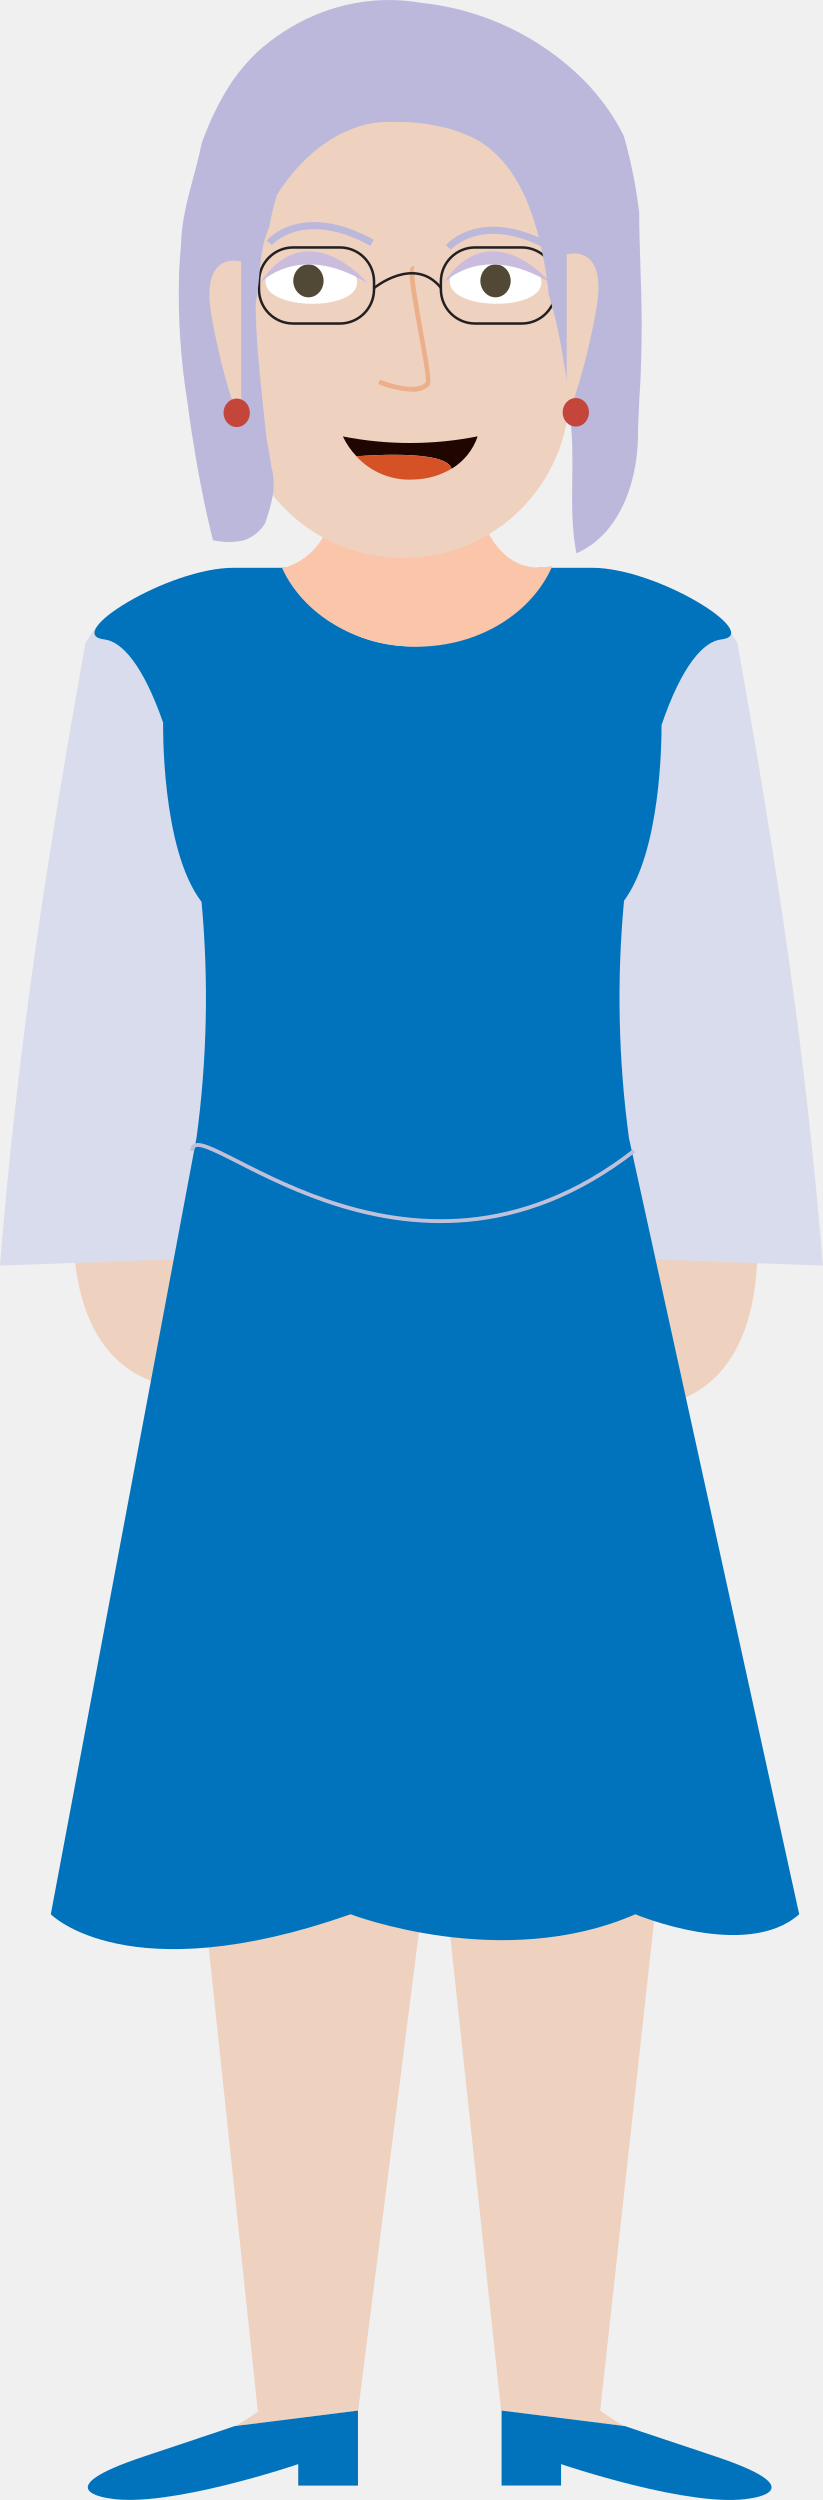
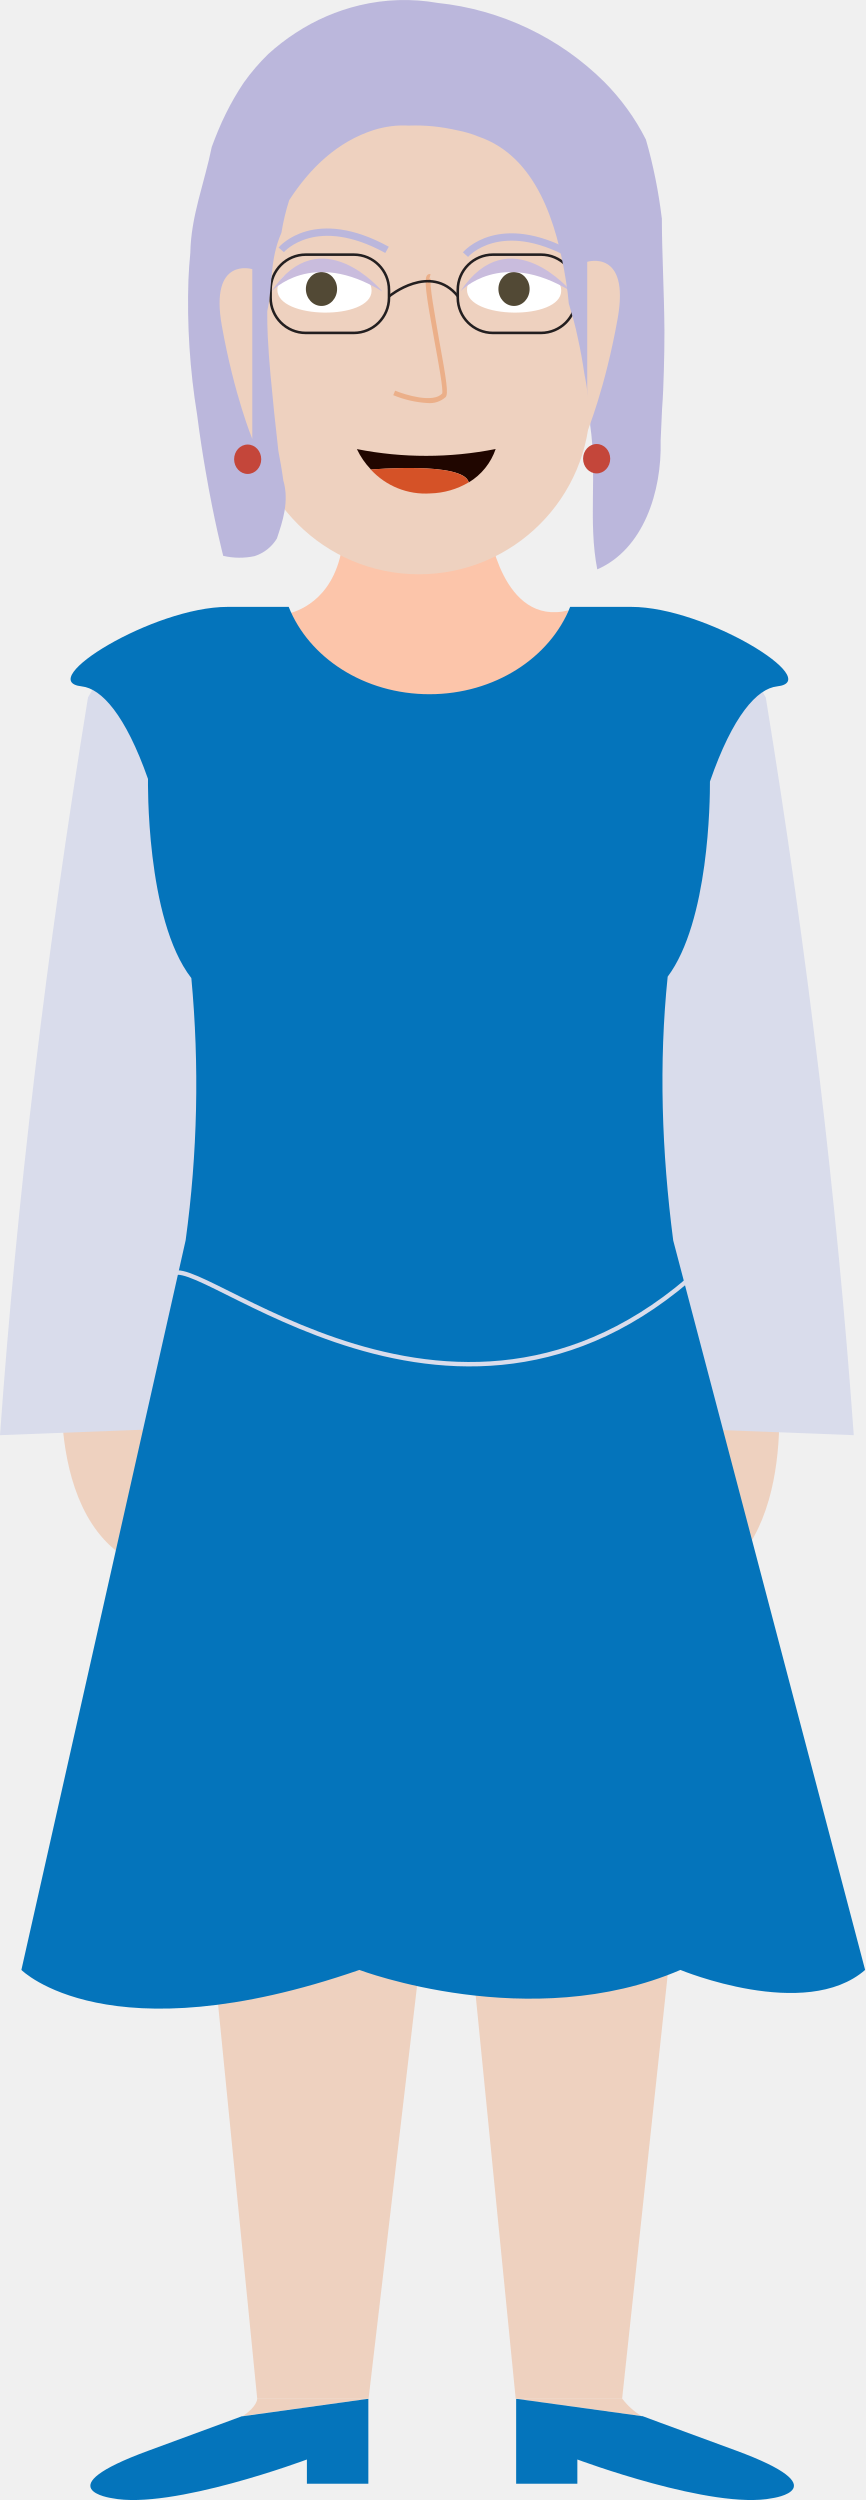
- <svg xmlns="http://www.w3.org/2000/svg" viewBox="0 0 206.7 628.01">
+ <svg xmlns="http://www.w3.org/2000/svg" viewBox="0 0 211.19 610.29">
  <defs>
-     <style>.cls-1{fill:#eed1bf;}.cls-2{fill:#d8dcec;}.cls-3{fill:#0073bc;}.cls-11,.cls-4{fill:none;stroke-miterlimit:10;}.cls-4{stroke:#c1c0db;stroke-width:0.97px;}.cls-5{fill:#fbc5aa;}.cls-6{fill:#fff;}.cls-7{fill:#514835;}.cls-8{fill:#cabcdc;}.cls-9{fill:#ebaf89;}.cls-10{fill:#bbb8dc;}.cls-11{stroke:#231f20;stroke-width:0.63px;}.cls-12{fill:#c4463a;}.cls-13{fill:#200600;}.cls-14{fill:#d55227;}</style>
+     <style>.cls-1{fill:#eed1bf;}.cls-2{fill:#fcc5aa;}.cls-3{fill:#d9dceb;}.cls-4{fill:#0474bb;}.cls-5{fill:#fff;}.cls-6{fill:#524935;}.cls-7{fill:#c9bcdd;}.cls-8{fill:#ebaf89;}.cls-9{fill:#bbb7dc;}.cls-10,.cls-14{fill:none;stroke-miterlimit:10;}.cls-10{stroke:#231f20;stroke-width:0.63px;}.cls-11{fill:#c4463a;}.cls-12{fill:#200600;}.cls-13{fill:#d55227;}.cls-14{stroke:#d9dceb;stroke-width:1.08px;}</style>
  </defs>
  <g id="Layer_2" data-name="Layer 2">
-     <g id="Avatar">
-       <path id="Koza" class="cls-1" d="M18.87,301.39S13,344.26,44.76,348.56V300.35Z" />
-       <path id="Koza-2" data-name="Koza" class="cls-1" d="M189.81,306.18s5.89,42.86-25.9,47.17V305.13Z" />
-       <path class="cls-2" d="M0,317.92l51.93-1.85V187.21s-12-56.34-30.45-25.76C11.26,218.46,4.16,265.81,0,317.92Z" />
-       <path class="cls-2" d="M206.7,317.92l-51.94-1.85V187.21s12-56.34,30.46-25.76C195.44,218.46,202.53,265.81,206.7,317.92Z" />
-       <polygon id="Hlace" class="cls-1" points="174.61 367.83 174.61 388.86 150.76 605.66 125.89 605.57 109.44 452.19 89.97 605.57 64.76 605.66 41.8 388.86 41.8 367.83 174.61 367.83" />
-       <path class="cls-3" d="M158,285.92a262.27,262.27,0,0,1-1.24-59.65c9.19-12.46,9.44-39.83,9.42-44.14,5.11-15,10.54-21,15-21.5,10.8-1.21-16-18-32.47-18H135c-4.47,11.49-16.81,19.76-31.35,19.76s-26.87-8.27-31.35-19.76H58.7c-16.52,0-43.28,16.78-32.47,18,4.35.49,9.69,6.36,14.75,20.92,0,0-.58,31.67,9.65,45a262.28,262.28,0,0,1-1.27,59.32l-36.6,195s19.26,19.71,75.31,0c0,0,38.05,14.64,71.53,0,0,0,27.91,11.75,41.16,0Z" />
-       <path class="cls-4" d="M48.26,289.13c.15-11.19,53.3,44.77,111,0" />
-       <path id="Vrat" class="cls-5" d="M138.76,142.16c-5.1,11.84-18.42,20.29-34.07,20.29-15.37,0-28.5-8.17-33.8-19.69,4-1,12.58-4.95,13.09-18.93h35.3S122.52,145.81,138.76,142.16Z" />
-       <path id="Koza-3" data-name="Koza" class="cls-1" d="M89.92,605.55l-30.69,3.86c3.61-2.17,5.93-3.86,5.93-3.86Z" />
-       <path id="Koza-4" data-name="Koza" class="cls-1" d="M156.64,609.41,126,605.55h24.77S153,607.24,156.64,609.41Z" />
-       <path id="cevlje" class="cls-3" d="M89.92,605.55V624.4h-15V619s-33.06,11.24-47.57,8.58c0,0-16.55-2.06,8.86-10.52,19-6.33,22.83-7.65,22.83-7.65h.18Z" />
-       <path id="cevlje-2" data-name="cevlje" class="cls-3" d="M188.51,627.6C174,630.26,140.94,619,140.94,619v5.38H126V605.55l30.69,3.86h.18s3.83,1.32,22.84,7.65C205.06,625.54,188.51,627.6,188.51,627.6Z" />
-       <path id="Koza-5" data-name="Koza" class="cls-1" d="M97.16,10.63h8.2a37.7,37.7,0,0,1,37.7,37.7V98.39a41.8,41.8,0,0,1-41.8,41.8h0a41.8,41.8,0,0,1-41.8-41.8V48.33A37.7,37.7,0,0,1,97.16,10.63Z" />
-       <path class="cls-6" d="M89.71,71c.09-8-22.94-8.35-23-.3C66.6,78,89.63,78.26,89.71,71Z" />
-       <path class="cls-6" d="M136,71c.09-8-22.93-8.35-23-.3C112.88,78,135.91,78.26,136,71Z" />
-       <ellipse class="cls-7" cx="77.48" cy="70.55" rx="3.81" ry="4.14" />
-       <ellipse class="cls-7" cx="124.48" cy="70.55" rx="3.81" ry="4.14" />
-       <path id="Oci" class="cls-8" d="M65.25,71.16s9.78-10.67,27.09,0C92.34,71.16,77.29,53.09,65.25,71.16Z" />
-       <path id="Oci-2" data-name="Oci" class="cls-8" d="M111.36,71.16s9.78-10.67,27.09,0C138.45,71.16,123.4,53.09,111.36,71.16Z" />
+     <g id="Layer_1-2" data-name="Layer 1">
+       <path id="Koza" class="cls-1" d="M15.41,332.16S9.52,379.34,41.3,384.08V331Z" />
+       <path id="Koza-2" data-name="Koza" class="cls-1" d="M189.81,337.43s5.89,47.18-25.9,51.92V336.28Z" />
+       <path id="Vrat" class="cls-2" d="M138.76,149c-5.1,13-18.42,22.33-34.07,22.33-15.37,0-28.5-9-33.8-21.67,4-1.16,12.58-5.45,13.09-20.84h35.3S122.52,153.05,138.76,149Z" />
+       <path class="cls-3" d="M0,350.35l51.93-2V198.62s-12-62-30.45-28.35Q6.15,264.4,0,350.35Z" />
+       <path class="cls-3" d="M208.42,350.35l-51.94-2V198.62s12-62,30.46-28.35Q202.27,264.4,208.42,350.35Z" />
+       <path id="Koza-3" data-name="Koza" class="cls-1" d="M89.92,585.58l-30.69,4.24c3.61-2.38,3.56-4.24,3.56-4.24Z" />
+       <path id="Koza-4" data-name="Koza" class="cls-1" d="M156.64,589.82,126,585.58h25.92A16.76,16.76,0,0,0,156.64,589.82Z" />
+       <path id="cevlje" class="cls-4" d="M89.92,585.58v20.74h-15V600.4s-33.06,12.37-47.57,9.45c0,0-16.55-2.27,8.86-11.59,19-7,22.83-8.41,22.83-8.41l.17,0h0Z" />
+       <path id="cevlje-2" data-name="cevlje" class="cls-4" d="M188.51,609.85c-14.5,2.92-47.57-9.45-47.57-9.45v5.92H126V585.58l30.69,4.24h0l.17,0s3.83,1.44,22.84,8.41C205.06,607.58,188.51,609.85,188.51,609.85Z" />
+       <path id="Koza-5" data-name="Koza" class="cls-1" d="M98.16,10.63h8.2a37.7,37.7,0,0,1,37.7,37.7V98.39a41.8,41.8,0,0,1-41.8,41.8h0a41.8,41.8,0,0,1-41.8-41.8V48.33a37.7,37.7,0,0,1,37.7-37.7Z" />
+       <path class="cls-5" d="M90.71,71c.09-8-22.94-8.35-23-.3C67.6,78,90.63,78.26,90.71,71Z" />
+       <path class="cls-5" d="M137,71c.09-8-22.93-8.35-23-.3C113.88,78,136.91,78.26,137,71Z" />
+       <ellipse class="cls-6" cx="78.48" cy="70.55" rx="3.81" ry="4.14" />
+       <ellipse class="cls-6" cx="125.48" cy="70.55" rx="3.81" ry="4.14" />
+       <path id="Oci" class="cls-7" d="M66.25,71.16s9.78-10.67,27.09,0C93.34,71.16,78.29,53.09,66.25,71.16Z" />
+       <path id="Oci-2" data-name="Oci" class="cls-7" d="M112.36,71.16s9.78-10.67,27.09,0C139.45,71.16,124.4,53.09,112.36,71.16Z" />
      <g id="Nos">
-         <path class="cls-9" d="M103.37,98.39A25.77,25.77,0,0,1,95,96.47l.46-1.1c2.44,1,9.25,3.12,11.48.7.32-.83-.91-7.55-1.9-12.95-2.1-11.49-2.61-15.2-1.7-16a.81.81,0,0,1,.77-.2l-.3,1.16a.35.35,0,0,0,.38-.14c-.53,1,1,9.1,2,15,1.86,10.15,2.29,13.22,1.6,14A5.81,5.81,0,0,1,103.37,98.39Z" />
+         <path class="cls-8" d="M104.37,98.39A25.77,25.77,0,0,1,96,96.47l.46-1.1c2.44,1,9.25,3.12,11.48.7.32-.83-.91-7.55-1.9-12.95-2.1-11.49-2.61-15.2-1.7-16a.81.81,0,0,1,.77-.2l-.3,1.16a.35.35,0,0,0,.38-.14c-.53,1,1,9.1,2,15,1.86,10.15,2.29,13.22,1.6,14A5.81,5.81,0,0,1,104.37,98.39Z" />
      </g>
-       <path id="Obrve" class="cls-10" d="M93.05,61.75c-16.86-9.24-24.66-.29-24.74-.2L67,60.43c.35-.42,8.81-10.12,26.91-.2Z" />
-       <path id="Obrve-2" data-name="Obrve" class="cls-10" d="M138,62.93c-16.86-9.24-24.66-.3-24.74-.21L112,61.6c.35-.41,8.81-10.11,26.91-.2Z" />
+       <path id="Obrve" class="cls-9" d="M94.05,61.75c-16.86-9.24-24.66-.29-24.74-.2L68,60.43c.35-.42,8.81-10.12,26.91-.2Z" />
+       <path id="Obrve-2" data-name="Obrve" class="cls-9" d="M139,62.93c-16.86-9.24-24.66-.3-24.74-.21L113,61.6c.35-.41,8.81-10.11,26.91-.2Z" />
      <g id="ocala">
-         <rect class="cls-11" x="110.75" y="62.16" width="28.9" height="19.11" rx="8.59" />
-         <rect class="cls-11" x="65.06" y="62.16" width="28.9" height="19.11" rx="8.59" />
-         <path class="cls-11" d="M94,72.33s10.09-8.29,16.79,0" />
-         <line class="cls-11" x1="59.46" y1="65.08" x2="65.06" y2="71.11" />
-         <line class="cls-11" x1="143.05" y1="64.32" x2="139.65" y2="71.72" />
+         <rect class="cls-10" x="111.75" y="62.16" width="28.9" height="19.11" rx="8.59" />
+         <rect class="cls-10" x="66.06" y="62.16" width="28.9" height="19.11" rx="8.59" />
+         <path class="cls-10" d="M95,72.33s10.09-8.29,16.79,0" />
+         <line class="cls-10" x1="60.46" y1="65.08" x2="66.06" y2="71.11" />
+         <line class="cls-10" x1="144.05" y1="64.32" x2="140.65" y2="71.72" />
      </g>
-       <path id="Lasje" class="cls-10" d="M69.6,48.86c5.19-8,11.87-14.33,20.73-17.15a26.17,26.17,0,0,1,4.16-.9,23.3,23.3,0,0,1,4.26-.15,45.6,45.6,0,0,1,6,.18,48.83,48.83,0,0,1,6,1,26.42,26.42,0,0,1,5.08,1.51c14.11,4.83,19.12,21.14,21.34,35.3.31,1.85.53,3.66.68,5.43.43,1.42.83,2.82,1.21,4.22s.72,2.81,1,4.23c.64,2.84,1.15,5.7,1.58,8.64q.65,3.21,1,6.4c.24,2.12.38,4.23.45,6.35,1.71,11.78-.55,23.42,1.71,35.07,11.28-4.9,15.8-19,15.47-31.39.14-2.59.25-5.21.35-7.75.24-3.18.36-6.35.44-9.45s.16-6.4.14-9.59c-.06-9.56-.62-19-.63-27.43-.4-3.26-.91-6.51-1.56-9.73s-1.41-6.41-2.33-9.57a54,54,0,0,0-4.56-7.49,56.8,56.8,0,0,0-5.52-6.51A67.76,67.76,0,0,0,105.82.71a47,47,0,0,0-19.08.59A49.27,49.27,0,0,0,71.22,8a51.6,51.6,0,0,0-6.72,5.18,50.65,50.65,0,0,0-6,7,64.7,64.7,0,0,0-4.39,7.61c-.65,1.3-1.25,2.63-1.82,4s-1.1,2.71-1.6,4.09c-1.74,8.69-5.08,16.84-5.23,25.86Q45.14,65,45,68.26a169.54,169.54,0,0,0,2.11,32.93c.63,4.92,1.34,9.53,2.06,13.68,2.13,12.46,4.32,20.82,4.32,20.82a17.51,17.51,0,0,0,7.66.07,9.93,9.93,0,0,0,5.44-4.29c1.39-4.16,3.08-9.06,1.56-14.24-.33-2.54-.8-5-1.2-7.18-.31-2.79-.64-5.87-1-9.15-.61-6.14-1.28-12.41-1.58-18.67-.1-2.09-.15-4.18-.13-6.25,1.34-6.12.5-12.46,3.46-19.16A54.48,54.48,0,0,1,69.6,48.86Z" />
-       <path id="Koza-6" data-name="Koza" class="cls-1" d="M142.35,63.91s10.48-3.19,7.43,13.86-7.43,27.6-7.43,27.6Z" />
-       <path id="Koza-7" data-name="Koza" class="cls-1" d="M60.59,65.7s-10.48-3.19-7.43,13.86,7.43,27.6,7.43,27.6Z" />
-       <ellipse id="Uhani" class="cls-12" cx="59.46" cy="103.7" rx="3.31" ry="3.59" />
-       <ellipse id="Uhani-2" data-name="Uhani" class="cls-12" cx="144.65" cy="103.57" rx="3.31" ry="3.59" />
-       <path class="cls-13" d="M120,109.61a15.24,15.24,0,0,1-6.56,8.15c-1.24-5.13-23.8-3.14-23.88-3.13a19,19,0,0,1-3.44-5A87.08,87.08,0,0,0,120,109.61Z" />
-       <path class="cls-14" d="M113.4,117.76h0a19.32,19.32,0,0,1-9.33,2.69,18.06,18.06,0,0,1-14.55-5.82C89.6,114.62,112.16,112.63,113.4,117.76Z" />
-       <polygon class="cls-13" points="89.52 114.63 89.52 114.63 89.52 114.63 89.52 114.63" />
+       <path id="Lasje" class="cls-9" d="M70.6,48.86c5.19-8,11.87-14.33,20.73-17.15a26.17,26.17,0,0,1,4.16-.9,23.3,23.3,0,0,1,4.26-.15,45.6,45.6,0,0,1,6,.18,48.83,48.83,0,0,1,6,1,26.42,26.42,0,0,1,5.08,1.51c14.11,4.83,19.12,21.14,21.34,35.3.31,1.85.53,3.66.68,5.43.43,1.42.83,2.82,1.21,4.22s.72,2.81,1,4.23c.64,2.84,1.15,5.7,1.58,8.64q.65,3.21,1,6.4c.24,2.12.38,4.23.45,6.35,1.71,11.78-.55,23.42,1.71,35.07,11.28-4.9,15.8-19,15.47-31.39.14-2.59.25-5.21.35-7.75.24-3.18.36-6.35.44-9.45s.16-6.4.14-9.59c-.06-9.56-.62-19-.63-27.43-.4-3.26-.91-6.51-1.56-9.73s-1.41-6.41-2.33-9.57a54,54,0,0,0-4.56-7.49,56.8,56.8,0,0,0-5.52-6.51A67.76,67.76,0,0,0,106.82.71a47,47,0,0,0-19.08.59A49.27,49.27,0,0,0,72.22,8a51.6,51.6,0,0,0-6.72,5.18,50.65,50.65,0,0,0-6,7,64.7,64.7,0,0,0-4.39,7.61c-.65,1.3-1.25,2.63-1.82,4s-1.1,2.71-1.6,4.09c-1.74,8.69-5.08,16.84-5.23,25.86Q46.14,65,46,68.26a169.54,169.54,0,0,0,2.11,32.93c.63,4.92,1.34,9.53,2.06,13.68,2.13,12.46,4.32,20.82,4.32,20.82a17.51,17.51,0,0,0,7.66.07,9.93,9.93,0,0,0,5.44-4.29c1.39-4.16,3.08-9.06,1.56-14.24-.33-2.54-.8-5-1.2-7.18-.31-2.79-.64-5.87-1-9.15-.61-6.14-1.28-12.41-1.58-18.67-.1-2.09-.15-4.18-.13-6.25,1.34-6.12.5-12.46,3.46-19.16A54.48,54.48,0,0,1,70.6,48.86Z" />
+       <path id="Koza-6" data-name="Koza" class="cls-1" d="M143.35,63.91s10.48-3.19,7.43,13.86-7.43,27.6-7.43,27.6Z" />
+       <path id="Koza-7" data-name="Koza" class="cls-1" d="M61.59,65.7s-10.48-3.19-7.43,13.86,7.43,27.6,7.43,27.6Z" />
+       <ellipse id="Uhani" class="cls-11" cx="60.46" cy="112.11" rx="3.31" ry="3.59" />
+       <ellipse id="Uhani-2" data-name="Uhani" class="cls-11" cx="145.65" cy="111.98" rx="3.31" ry="3.59" />
+       <path class="cls-12" d="M121,109.61a15.24,15.24,0,0,1-6.56,8.15c-1.24-5.13-23.8-3.14-23.88-3.13a19,19,0,0,1-3.44-5A87.08,87.08,0,0,0,121,109.61Z" />
+       <path class="cls-13" d="M114.4,117.76h0a19.32,19.32,0,0,1-9.33,2.69,18.06,18.06,0,0,1-14.55-5.82C90.6,114.62,113.16,112.63,114.4,117.76Z" />
+       <polygon class="cls-12" points="90.52 114.63 90.52 114.63 90.52 114.63 90.52 114.63" />
+       <polygon id="Hlace" class="cls-1" points="174.61 345.65 174.61 374.07 151.87 585.58 125.89 585.58 109.44 419.81 89.97 585.58 62.79 585.58 41.8 374.07 41.8 345.65 174.61 345.65" />
+       <path id="Obleka" class="cls-4" d="M164.34,302.81c-2.81-21.72-3.53-43.21-1.35-64.39,10.06-13.45,10.34-43,10.32-47.64,5.6-16.19,11.54-22.68,16.38-23.22,11.84-1.3-17.48-19.41-35.57-19.41H139.18c-4.9,12.4-18.43,21.32-34.35,21.32s-29.44-8.92-34.35-21.32H55.55c-18.1,0-47.42,18.11-35.58,19.41,4.78.53,10.63,6.87,16.16,22.59,0,0-.63,34.19,10.58,48.62a279.59,279.59,0,0,1-1.39,64L5.22,480.89s21.11,21.27,82.51,0c0,0,41.69,15.8,78.37,0,0,0,30.57,12.67,45.09,0Z" />
+       <path class="cls-14" d="M41.65,312.42c.15-13.08,65.1,52.32,126.36,0" />
    </g>
  </g>
</svg>
